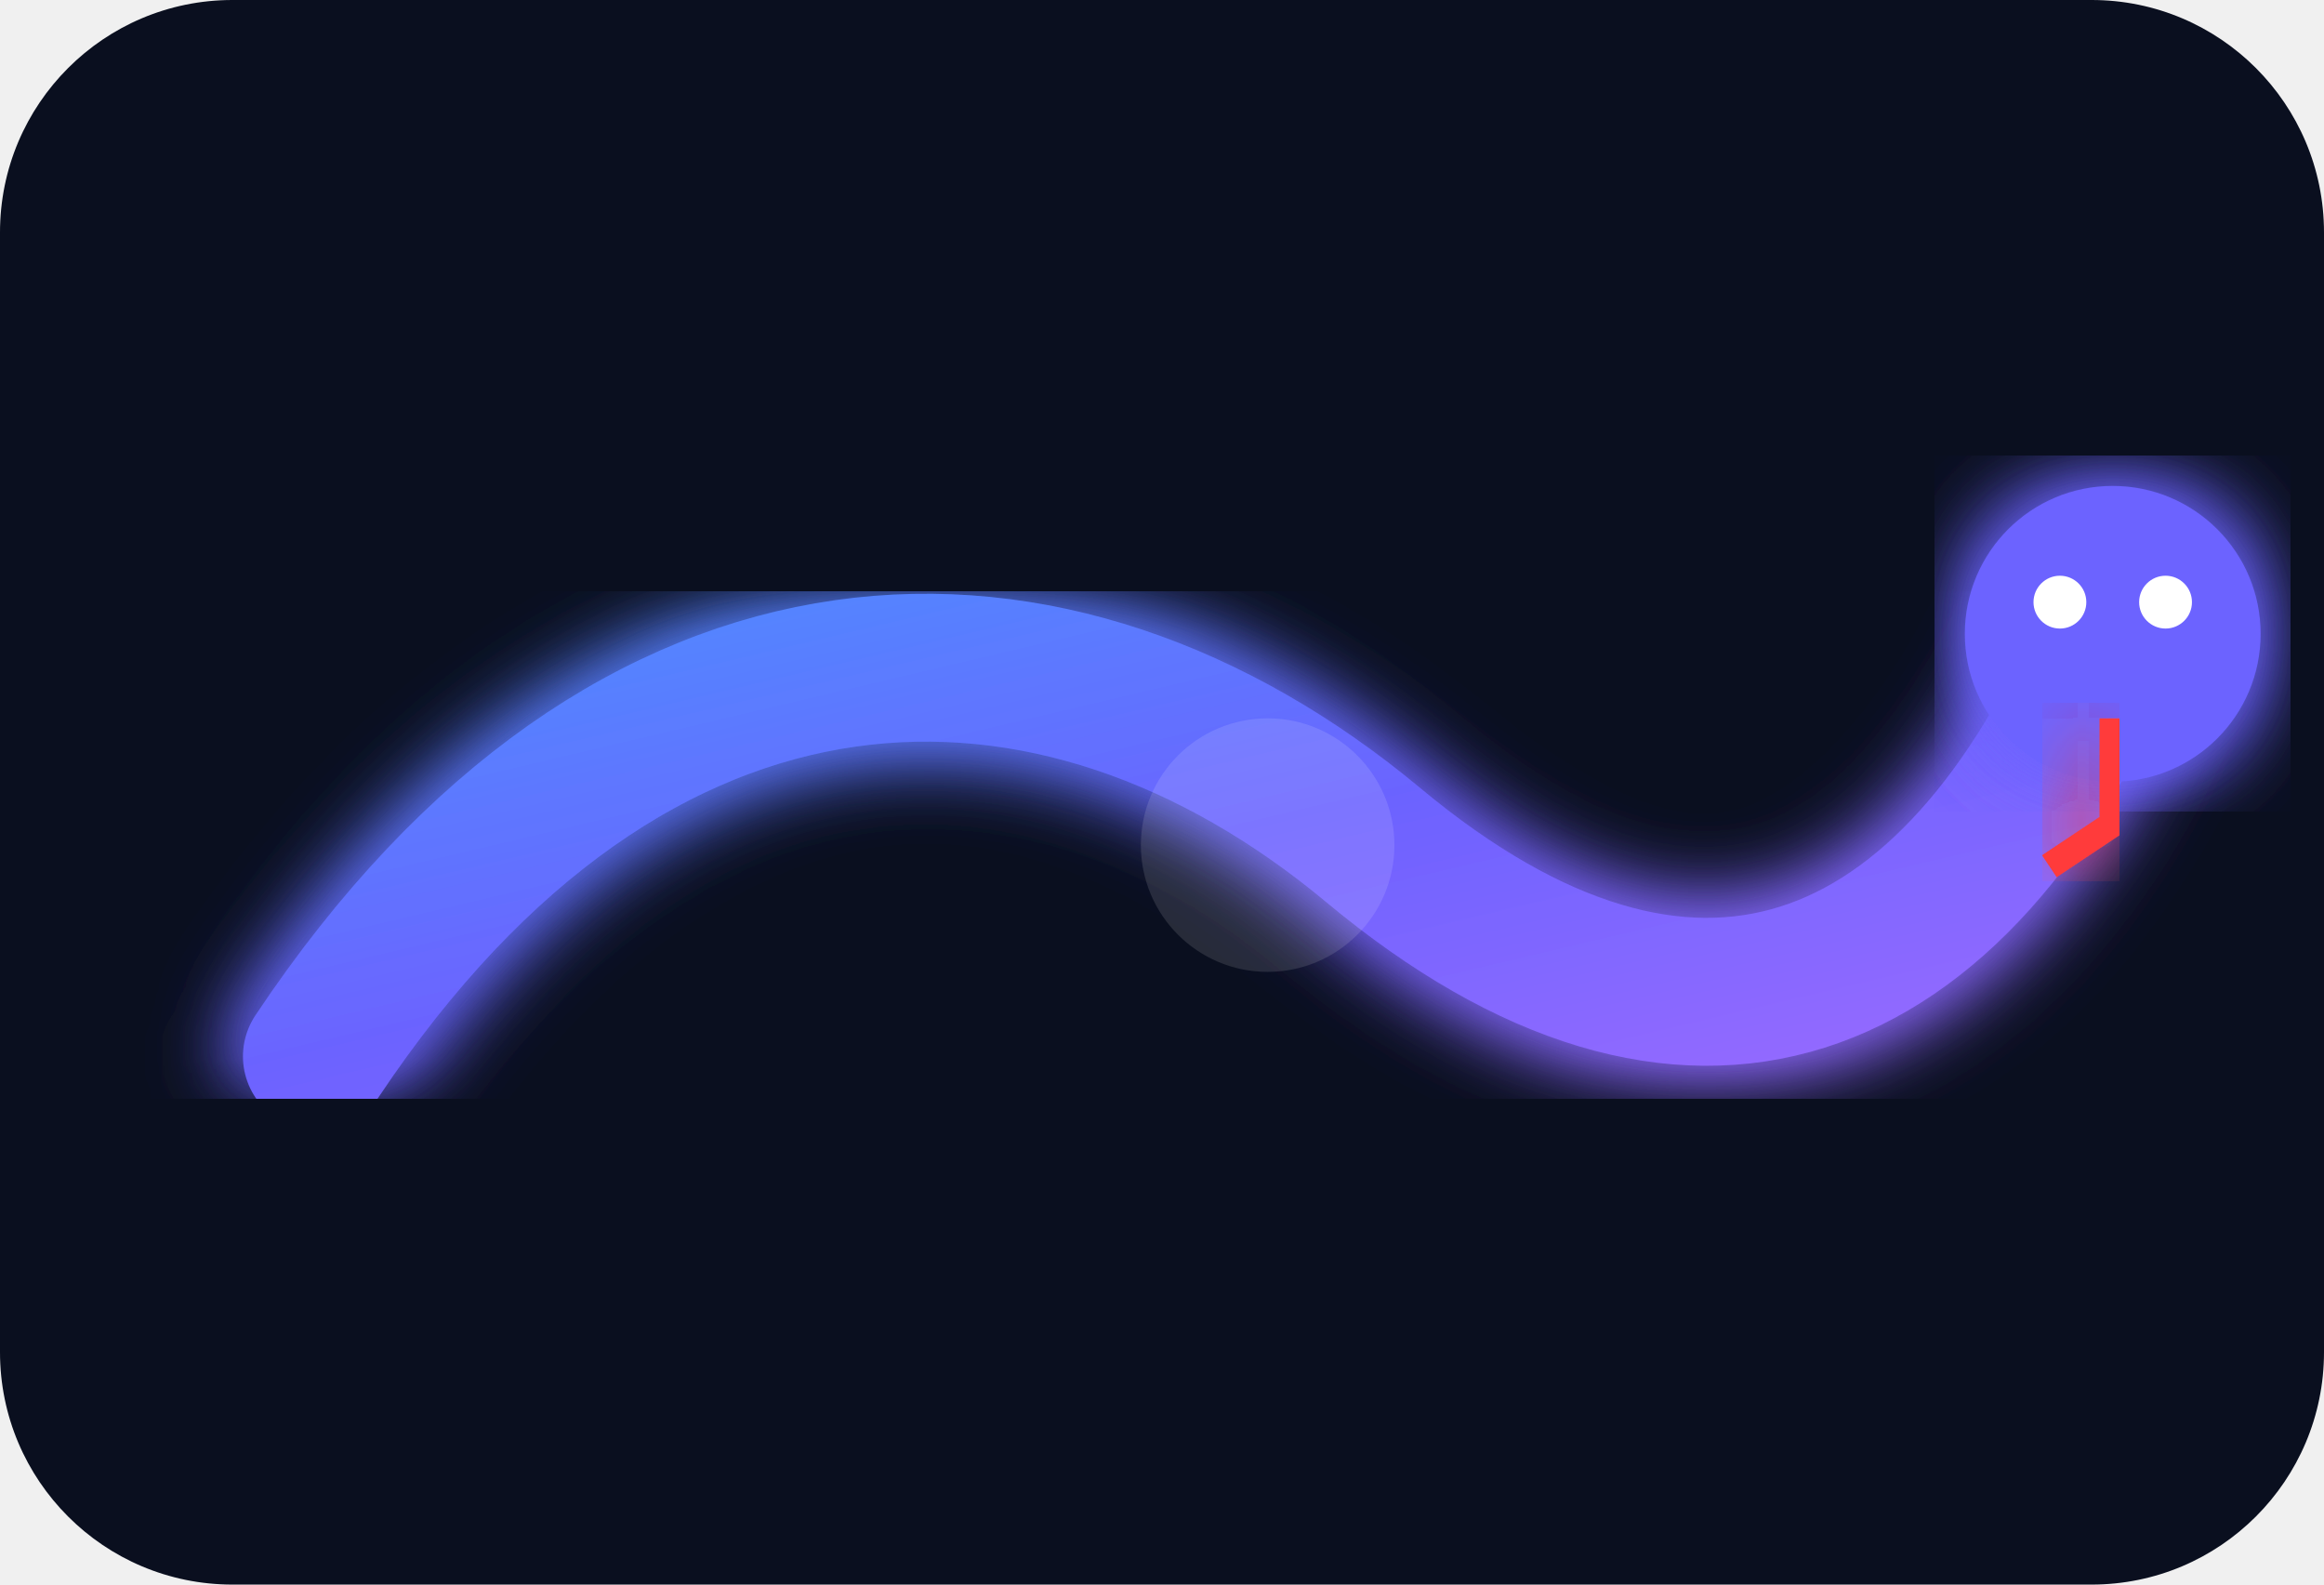
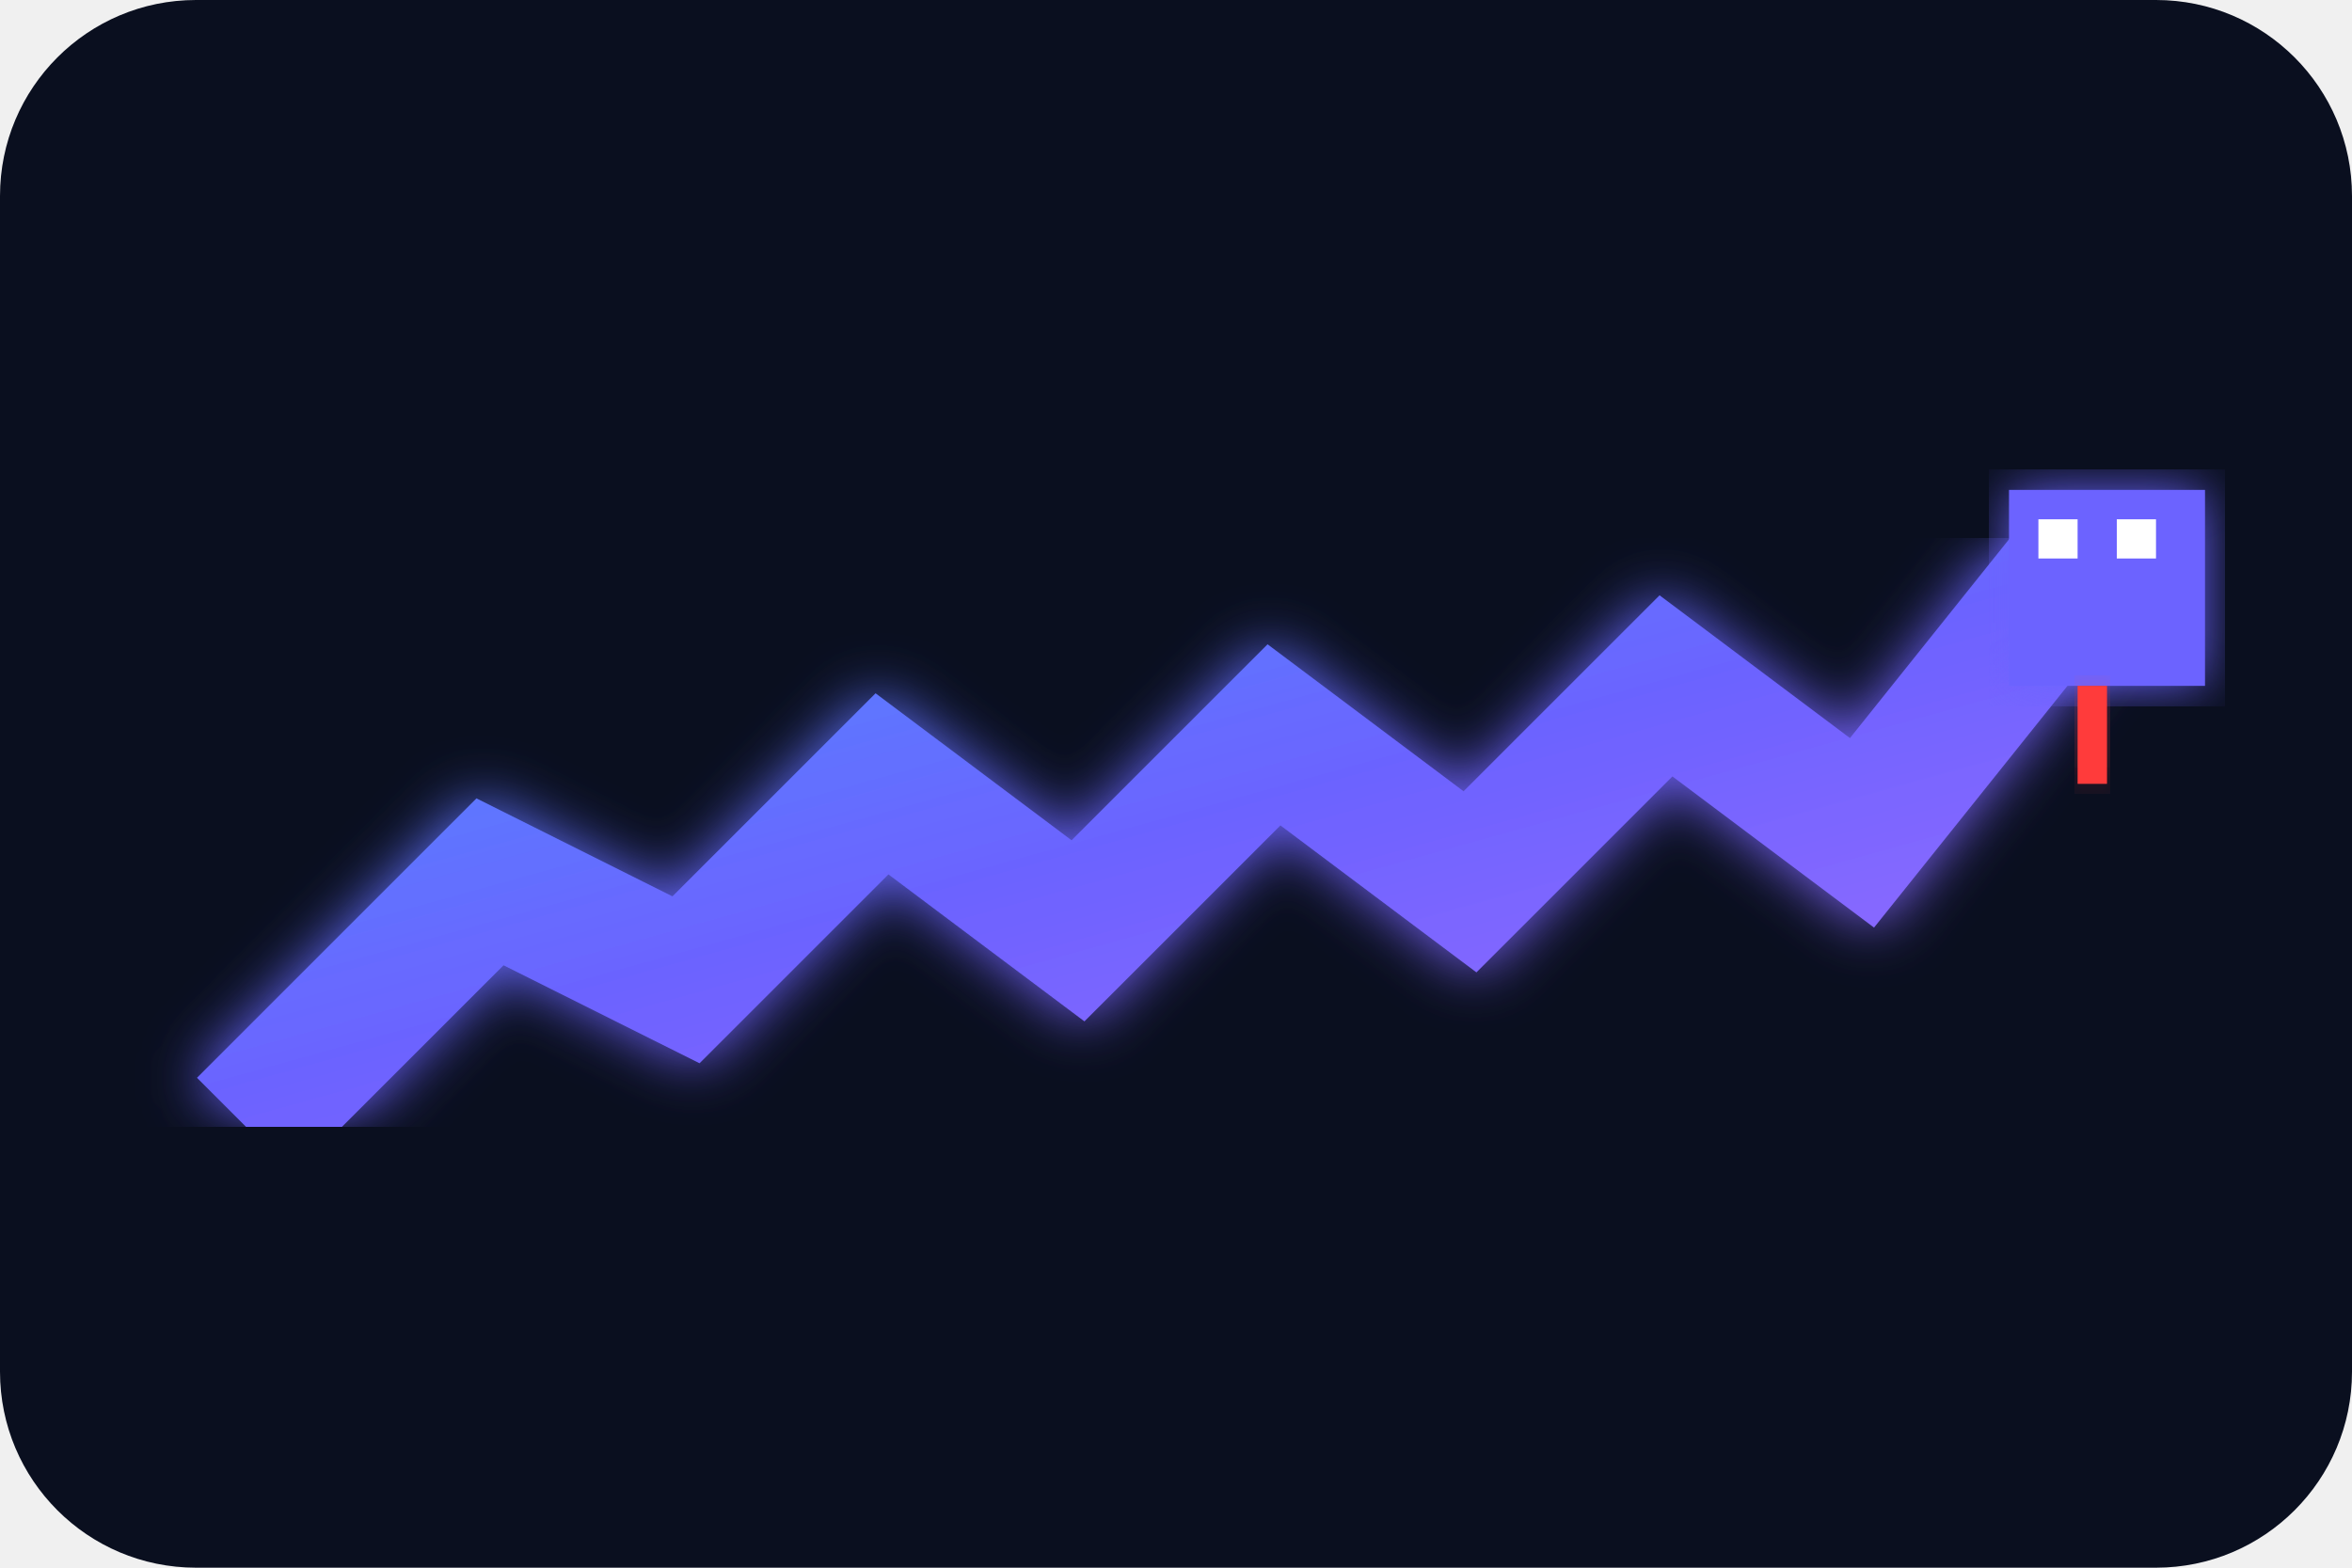
- <svg xmlns="http://www.w3.org/2000/svg" width="220" height="150" viewBox="0 0 220 150">
+ <svg xmlns="http://www.w3.org/2000/svg" width="240" height="160" viewBox="0 0 240 160">
  <defs>
-     <filter id="neonGlow">
-       <feGaussianBlur stdDeviation="4" result="blur" />
+     <filter id="pixelGlow">
+       <feGaussianBlur stdDeviation="3" result="blur" />
      <feMerge>
-         <feMergeNode in="blur" />
        <feMergeNode in="blur" />
        <feMergeNode in="SourceGraphic" />
      </feMerge>
    </filter>
-     <linearGradient id="neonGrad" x1="0%" y1="0%" x2="100%" y2="100%">
+     <linearGradient id="pixelNeon" x1="0%" y1="0%" x2="100%" y2="100%">
      <stop offset="0%" stop-color="#4F8CFF" />
      <stop offset="50%" stop-color="#6C63FF" />
      <stop offset="100%" stop-color="#9A6BFF" />
    </linearGradient>
  </defs>
-   <rect width="220" height="150" rx="22" fill="#0A0F1F" />
-   <path d="M30 100            C60 55, 100 55, 130 80            C160 105, 185 95, 200 60" stroke="url(#neonGrad)" stroke-width="14" fill="none" stroke-linecap="round" filter="url(#neonGlow)" />
-   <circle cx="200" cy="60" r="14" fill="#6C63FF" filter="url(#neonGlow)" />
-   <circle cx="195" cy="57" r="2.5" fill="#ffffff" />
-   <circle cx="205" cy="57" r="2.5" fill="#ffffff" />
-   <path d="M200 68 L200 78 L194 82" stroke="#FF3B3B" stroke-width="2.5" fill="none" filter="url(#neonGlow)" />
-   <circle cx="120" cy="80" r="12" fill="#ffffff" opacity="0.12" />
+   <rect width="240" height="160" rx="20" fill="#0A0F1F" />
+   <path d="     M30 110     L50 90     L70 100     L90 80     L110 95     L130 75     L150 90     L170 70     L190 85     L210 60   " stroke="url(#pixelNeon)" stroke-width="14" stroke-linecap="square" fill="none" filter="url(#pixelGlow)" />
+   <rect x="205" y="50" width="20" height="20" fill="#6C63FF" filter="url(#pixelGlow)" />
+   <rect x="208" y="53" width="4" height="4" fill="#ffffff" />
+   <rect x="216" y="53" width="4" height="4" fill="#ffffff" />
+   <rect x="212" y="70" width="3" height="10" fill="#FF3B3B" filter="url(#pixelGlow)" />
</svg>
